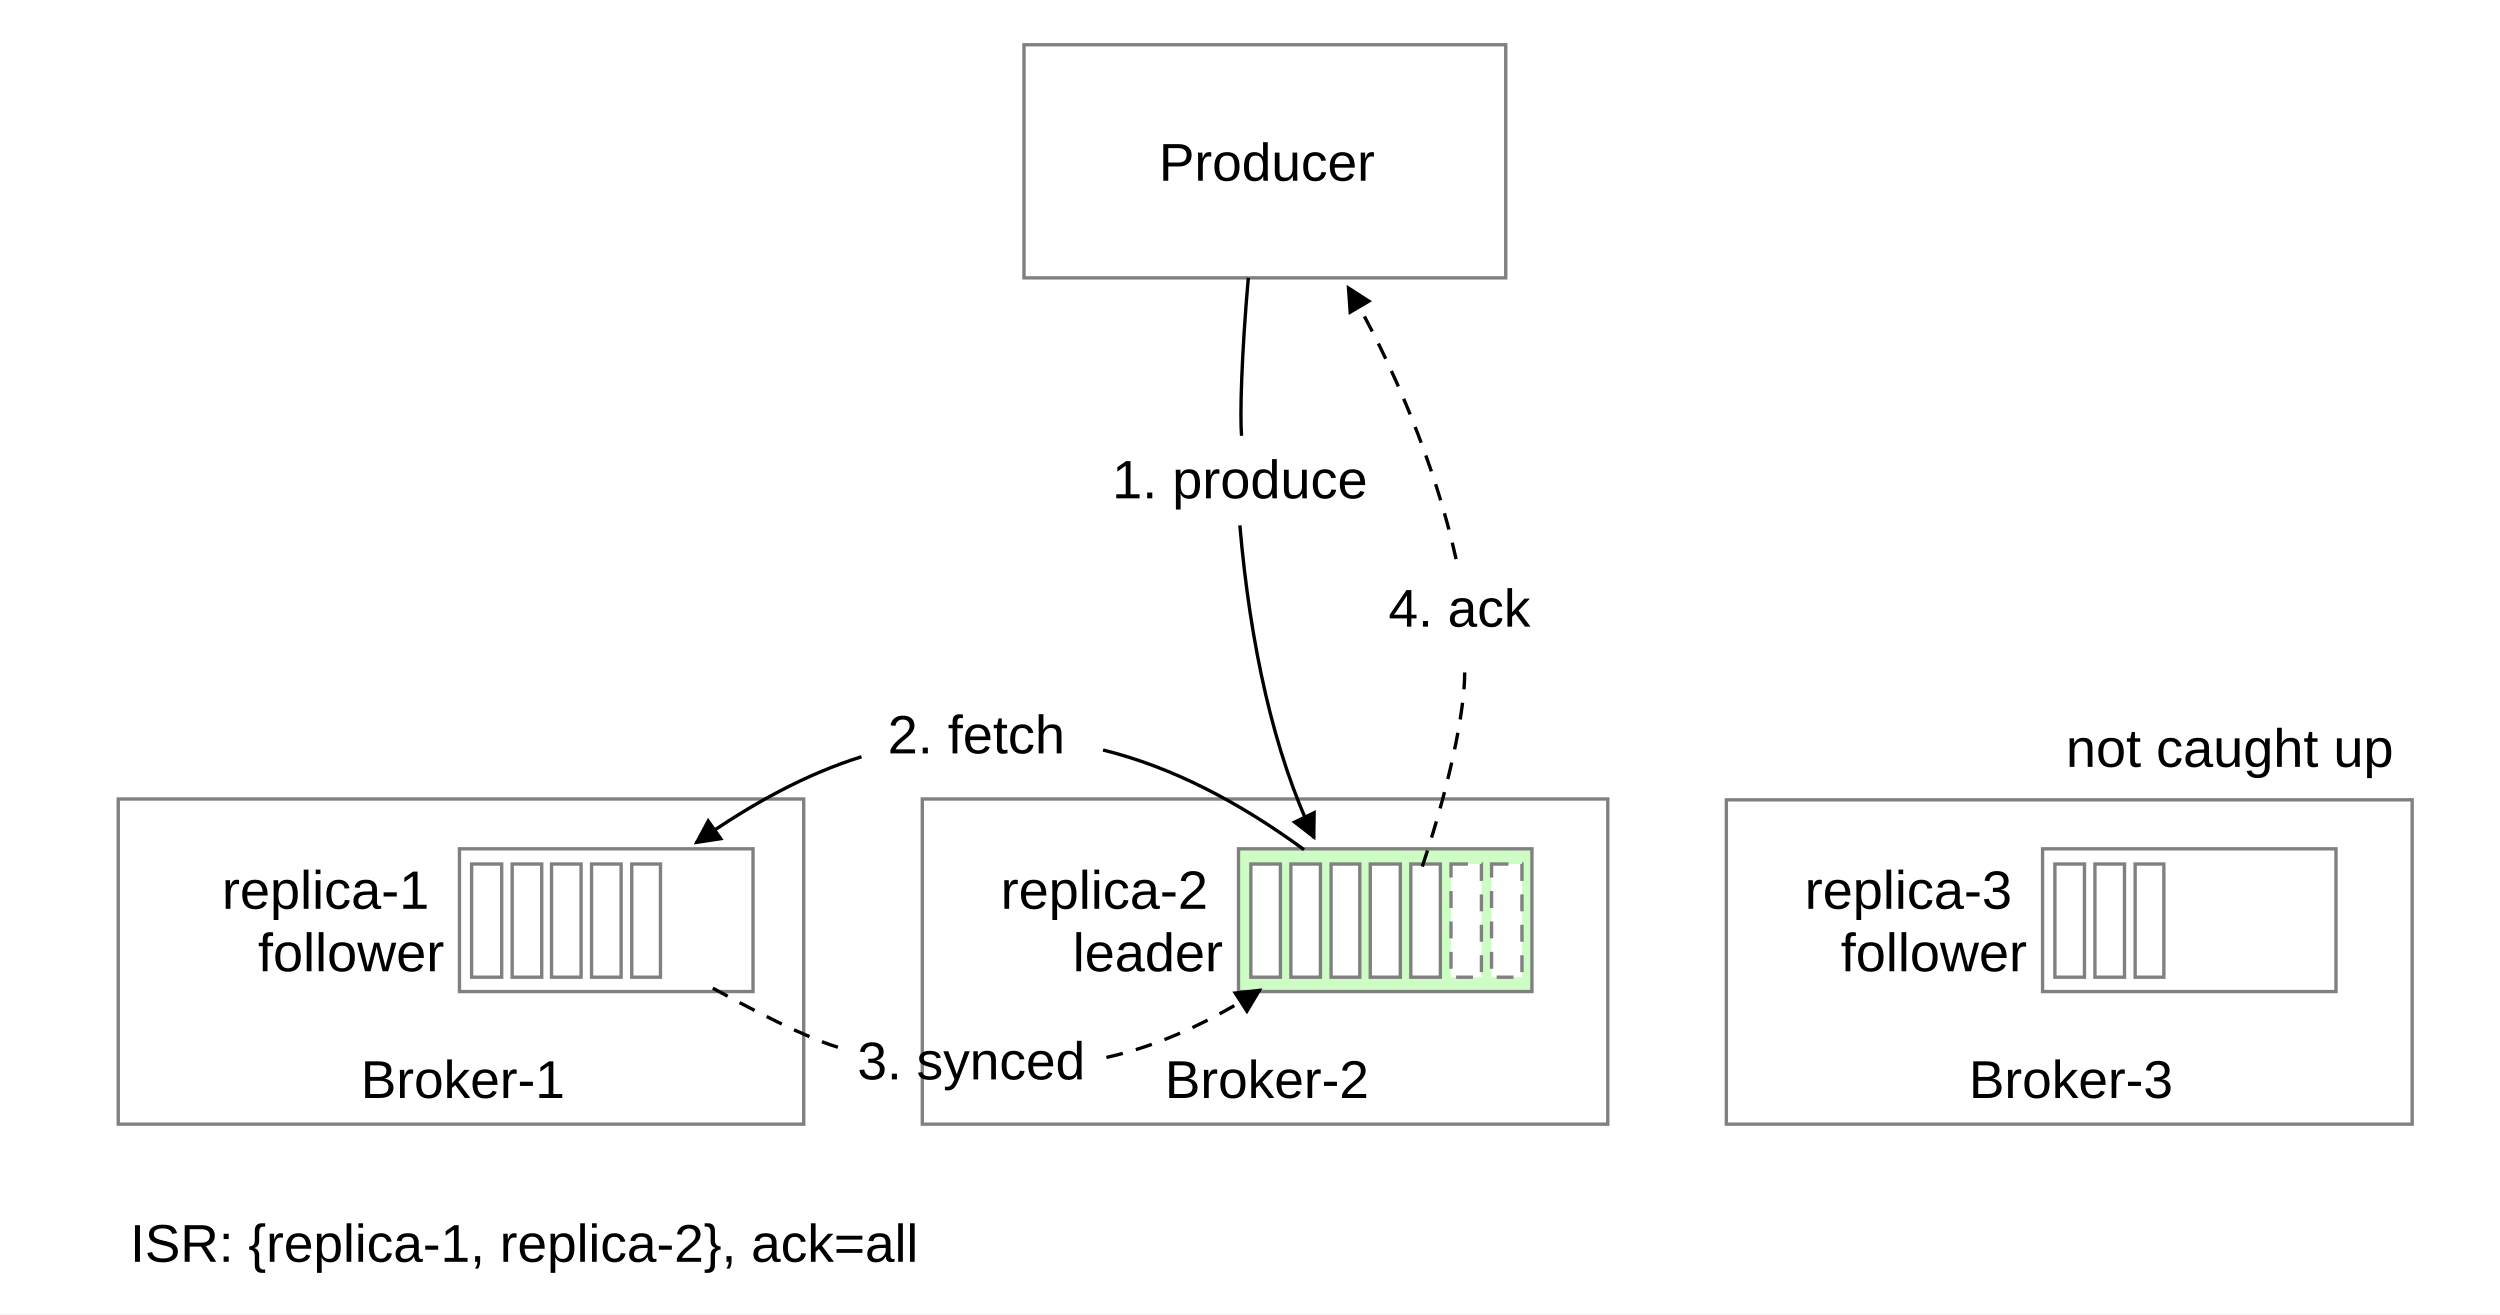
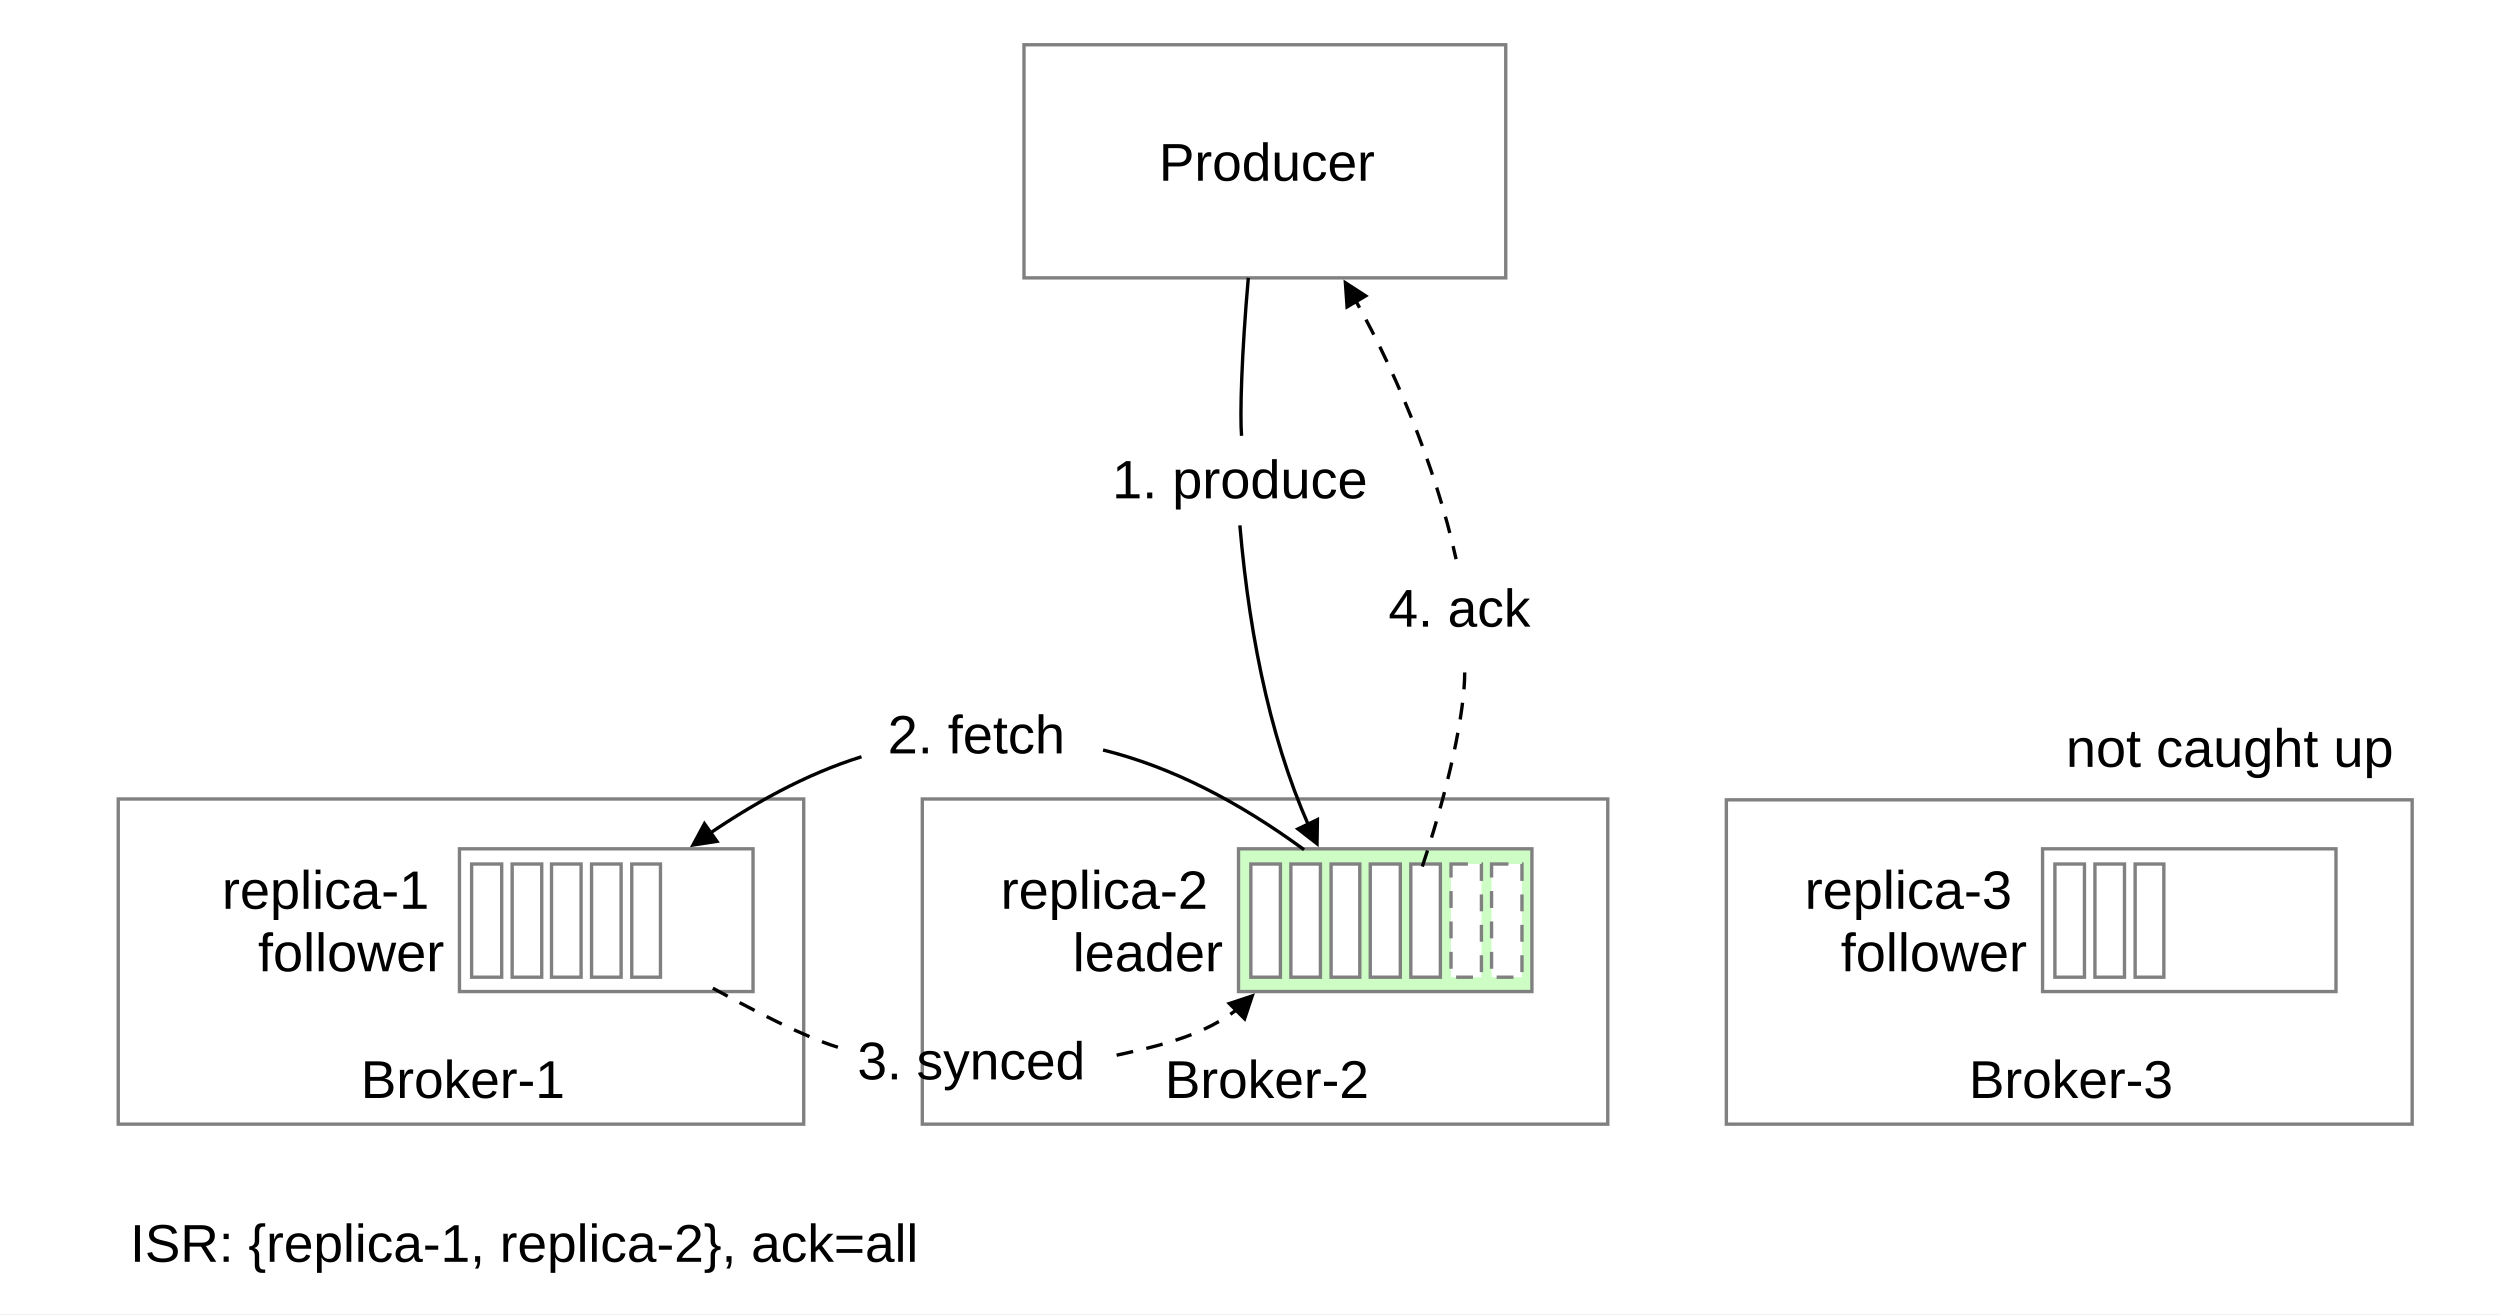
<svg xmlns="http://www.w3.org/2000/svg" width="1480" height="778" viewBox="0 0 1480 778" role="img" aria-labelledby="title desc">
  <defs>
-     <marker id="arrow" viewBox="0 0 10 10" refX="9" refY="5" markerWidth="8" markerHeight="8" markerUnits="strokeWidth" orient="auto-start-reverse">
+     <marker id="arrow" viewBox="0 0 10 10" refX="8" refY="5" markerWidth="8" markerHeight="8" markerUnits="strokeWidth" orient="auto-start-reverse">
      <path d="M0 0 10 5 0 10z" />
    </marker>
    <style>text{font-family:Arial,Helvetica,sans-serif;fill:#000}.box{fill:#fff;stroke:#808080;stroke-width:2}.line{fill:none;stroke:#000;stroke-width:2}.arrow{fill:none;stroke:#000;stroke-width:2;marker-end:url(#arrow)}.dash{stroke-dasharray:10 8}.msg{fill:#fff;stroke:#808080;stroke-width:2}.persist{fill:#cdfdc5;stroke:#808080;stroke-width:2}.new{fill:#fffec4;stroke:#808080;stroke-width:2}</style>
  </defs>
  <rect id="background" width="1480" height="778" fill="#fff" />
  <rect id="producer" class="box" x="606.2" y="26.5" width="285.2" height="138" />
  <text x="750" y="107" font-size="31.5" text-anchor="middle">Producer</text>
  <path class="line" d="M739 164.5C735 210 734 246 735 258" />
  <text x="734" y="295" font-size="32" text-anchor="middle">1. produce</text>
  <g id="broker-1">
    <rect class="box" x="70" y="473" width="405.8" height="192.5" />
    <text x="263" y="538" font-size="32" text-anchor="end">
      <tspan x="263">replica-1</tspan>
      <tspan x="263" dy="37">follower</tspan>
    </text>
    <rect class="box" x="272" y="502.5" width="173.8" height="84.5" />
    <rect class="msg" x="279.2" y="511.5" width="17.8" height="67" />
    <rect class="msg" x="303.2" y="511.5" width="17.5" height="67" />
    <rect class="msg" x="326.5" y="511.5" width="17.5" height="67" />
    <rect class="msg" x="350.2" y="511.5" width="17.5" height="67" />
    <rect class="msg" x="374" y="511.5" width="17" height="67" />
    <text x="274" y="650" font-size="31.5" text-anchor="middle">Broker-1</text>
  </g>
  <g id="broker-2">
    <rect class="box" x="546" y="473" width="405.8" height="192.5" />
    <text x="724" y="538" font-size="32" text-anchor="end">
      <tspan x="724">replica-2</tspan>
      <tspan x="724" dy="37">leader</tspan>
    </text>
    <rect x="733.2" y="502.5" width="173.7" height="84.5" fill="#cdfdc5" stroke="#808080" stroke-width="2" />
    <rect class="msg" x="740.5" y="511.5" width="17.5" height="67" />
    <rect class="msg" x="764.2" y="511.5" width="17.5" height="67" />
    <rect class="msg" x="788" y="511.5" width="17" height="67" />
    <rect class="msg" x="811.2" y="511.5" width="17.8" height="67" />
    <rect class="msg" x="835.2" y="511.5" width="17.5" height="67" />
    <rect class="msg dash" x="859" y="511.5" width="18" height="67" />
    <rect class="msg dash" x="883" y="511.5" width="18" height="67" />
    <text x="750" y="650" font-size="31.5" text-anchor="middle">Broker-2</text>
  </g>
  <g id="broker-3">
    <rect class="box" x="1022" y="473.5" width="406" height="192" />
    <text x="1200" y="538" font-size="32" text-anchor="end">
      <tspan x="1200">replica-3</tspan>
      <tspan x="1200" dy="37">follower</tspan>
    </text>
    <rect class="box" x="1209.2" y="502.5" width="173.7" height="84.5" />
    <rect class="msg" x="1216.5" y="511.5" width="17.5" height="67" />
    <rect class="msg" x="1240.2" y="511.5" width="17.5" height="67" />
    <rect class="msg" x="1264" y="511.5" width="17" height="67" />
    <text x="1226" y="650" font-size="31.5" text-anchor="middle">Broker-3</text>
    <text x="1320" y="454" font-size="32" text-anchor="middle">not caught up</text>
  </g>
-   <path class="arrow" d="M734 311C740 381 754 446 778 496" />
+   <path class="arrow" d="M734 311C740 381 754 446 779.255 498.615" />
  <path class="line" d="M772 503C733 474.5 693.8 454.1 653 444" />
-   <path class="arrow" d="M510 448C478 458 446 475 412 499" />
+   <path class="arrow" d="M510 448C478 458 446 475 411.073 499.655" />
  <path class="line dash" d="M422 585C462 607 487 618 500 621" />
-   <path class="arrow dash" d="M655 626C687 619 718 604 746 586" />
+   <path class="arrow dash" d="M655 626C687 619 718 612.889 740.626 590.263" stroke-dashoffset="11.812" />
  <path class="line dash" d="M842 513C861 456 868 413 867 395" />
-   <path class="arrow dash" d="M862 331C850 276 824 214 798 170" />
+   <path class="arrow dash" d="M862 331C850 276 824 214 796.969 168.255" stroke-dashoffset="2.077" />
  <text x="578" y="446" font-size="32" text-anchor="middle">2. fetch</text>
  <text x="575" y="639" font-size="31.5" text-anchor="middle">3. synced</text>
  <text x="864" y="371" font-size="31.5" text-anchor="middle">4. ack</text>
  <text x="77" y="747" font-size="31.5">ISR: {replica-1, replica-2}, ack=all</text>
</svg>
